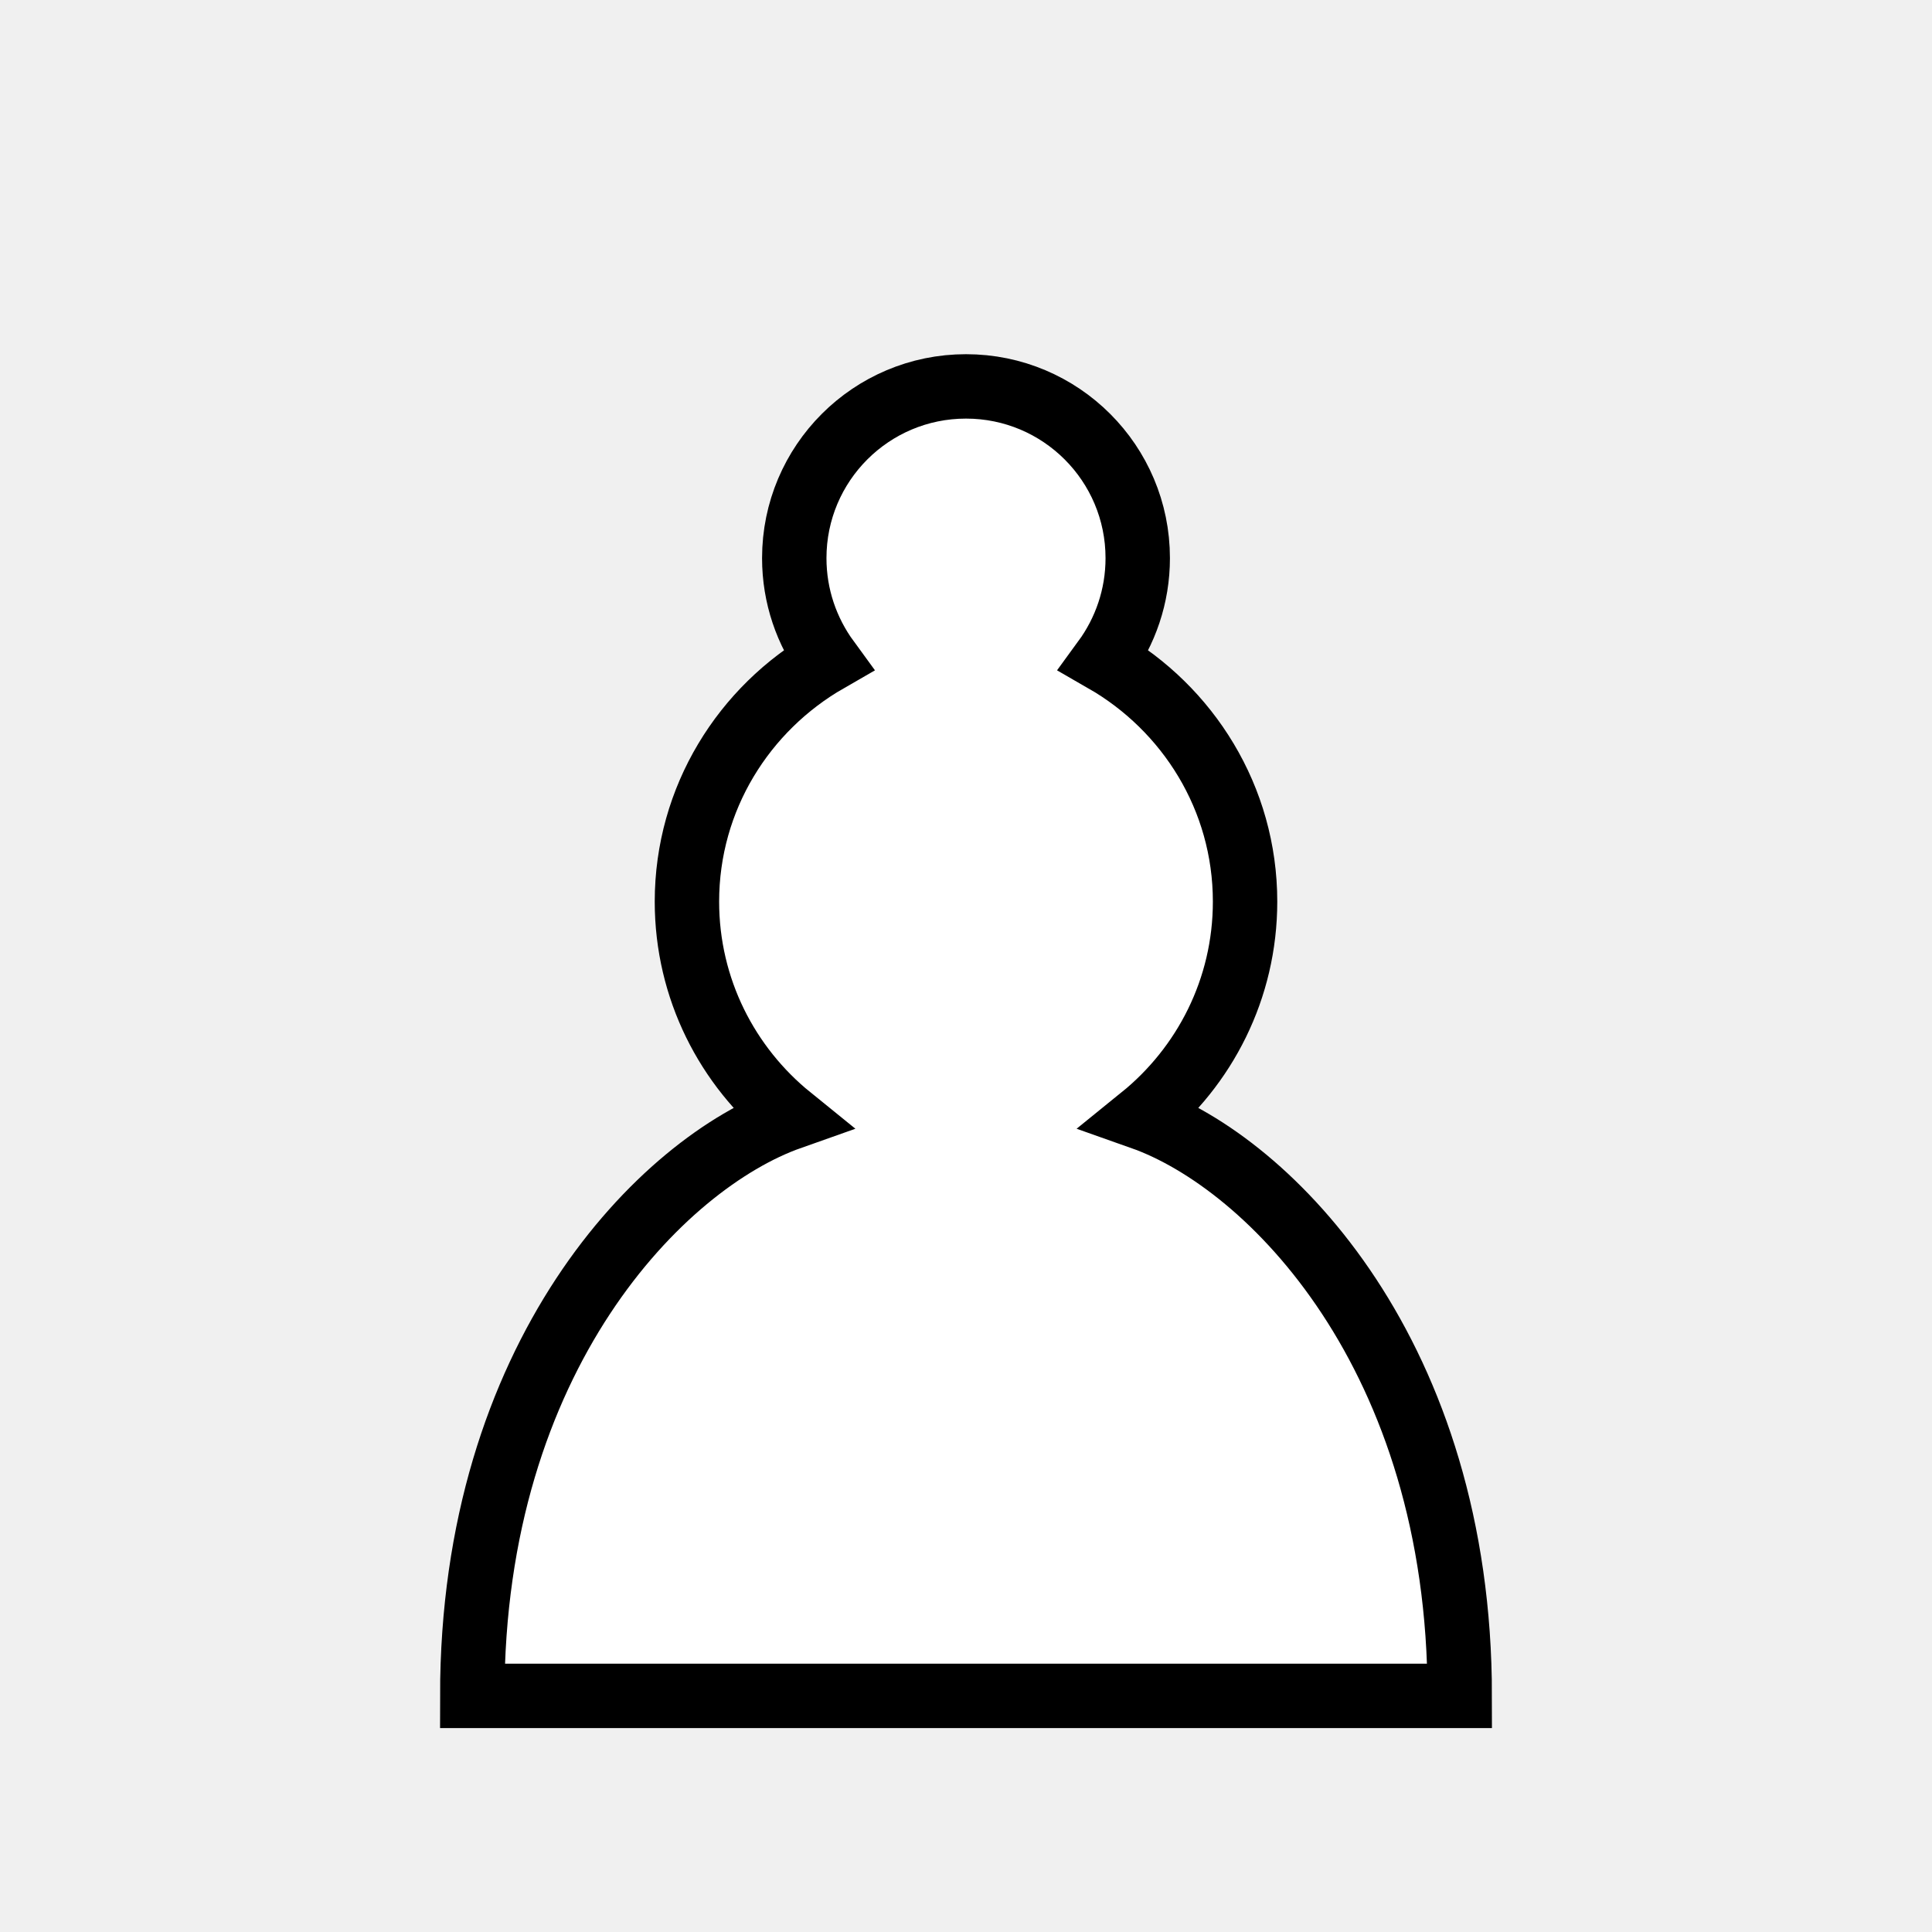
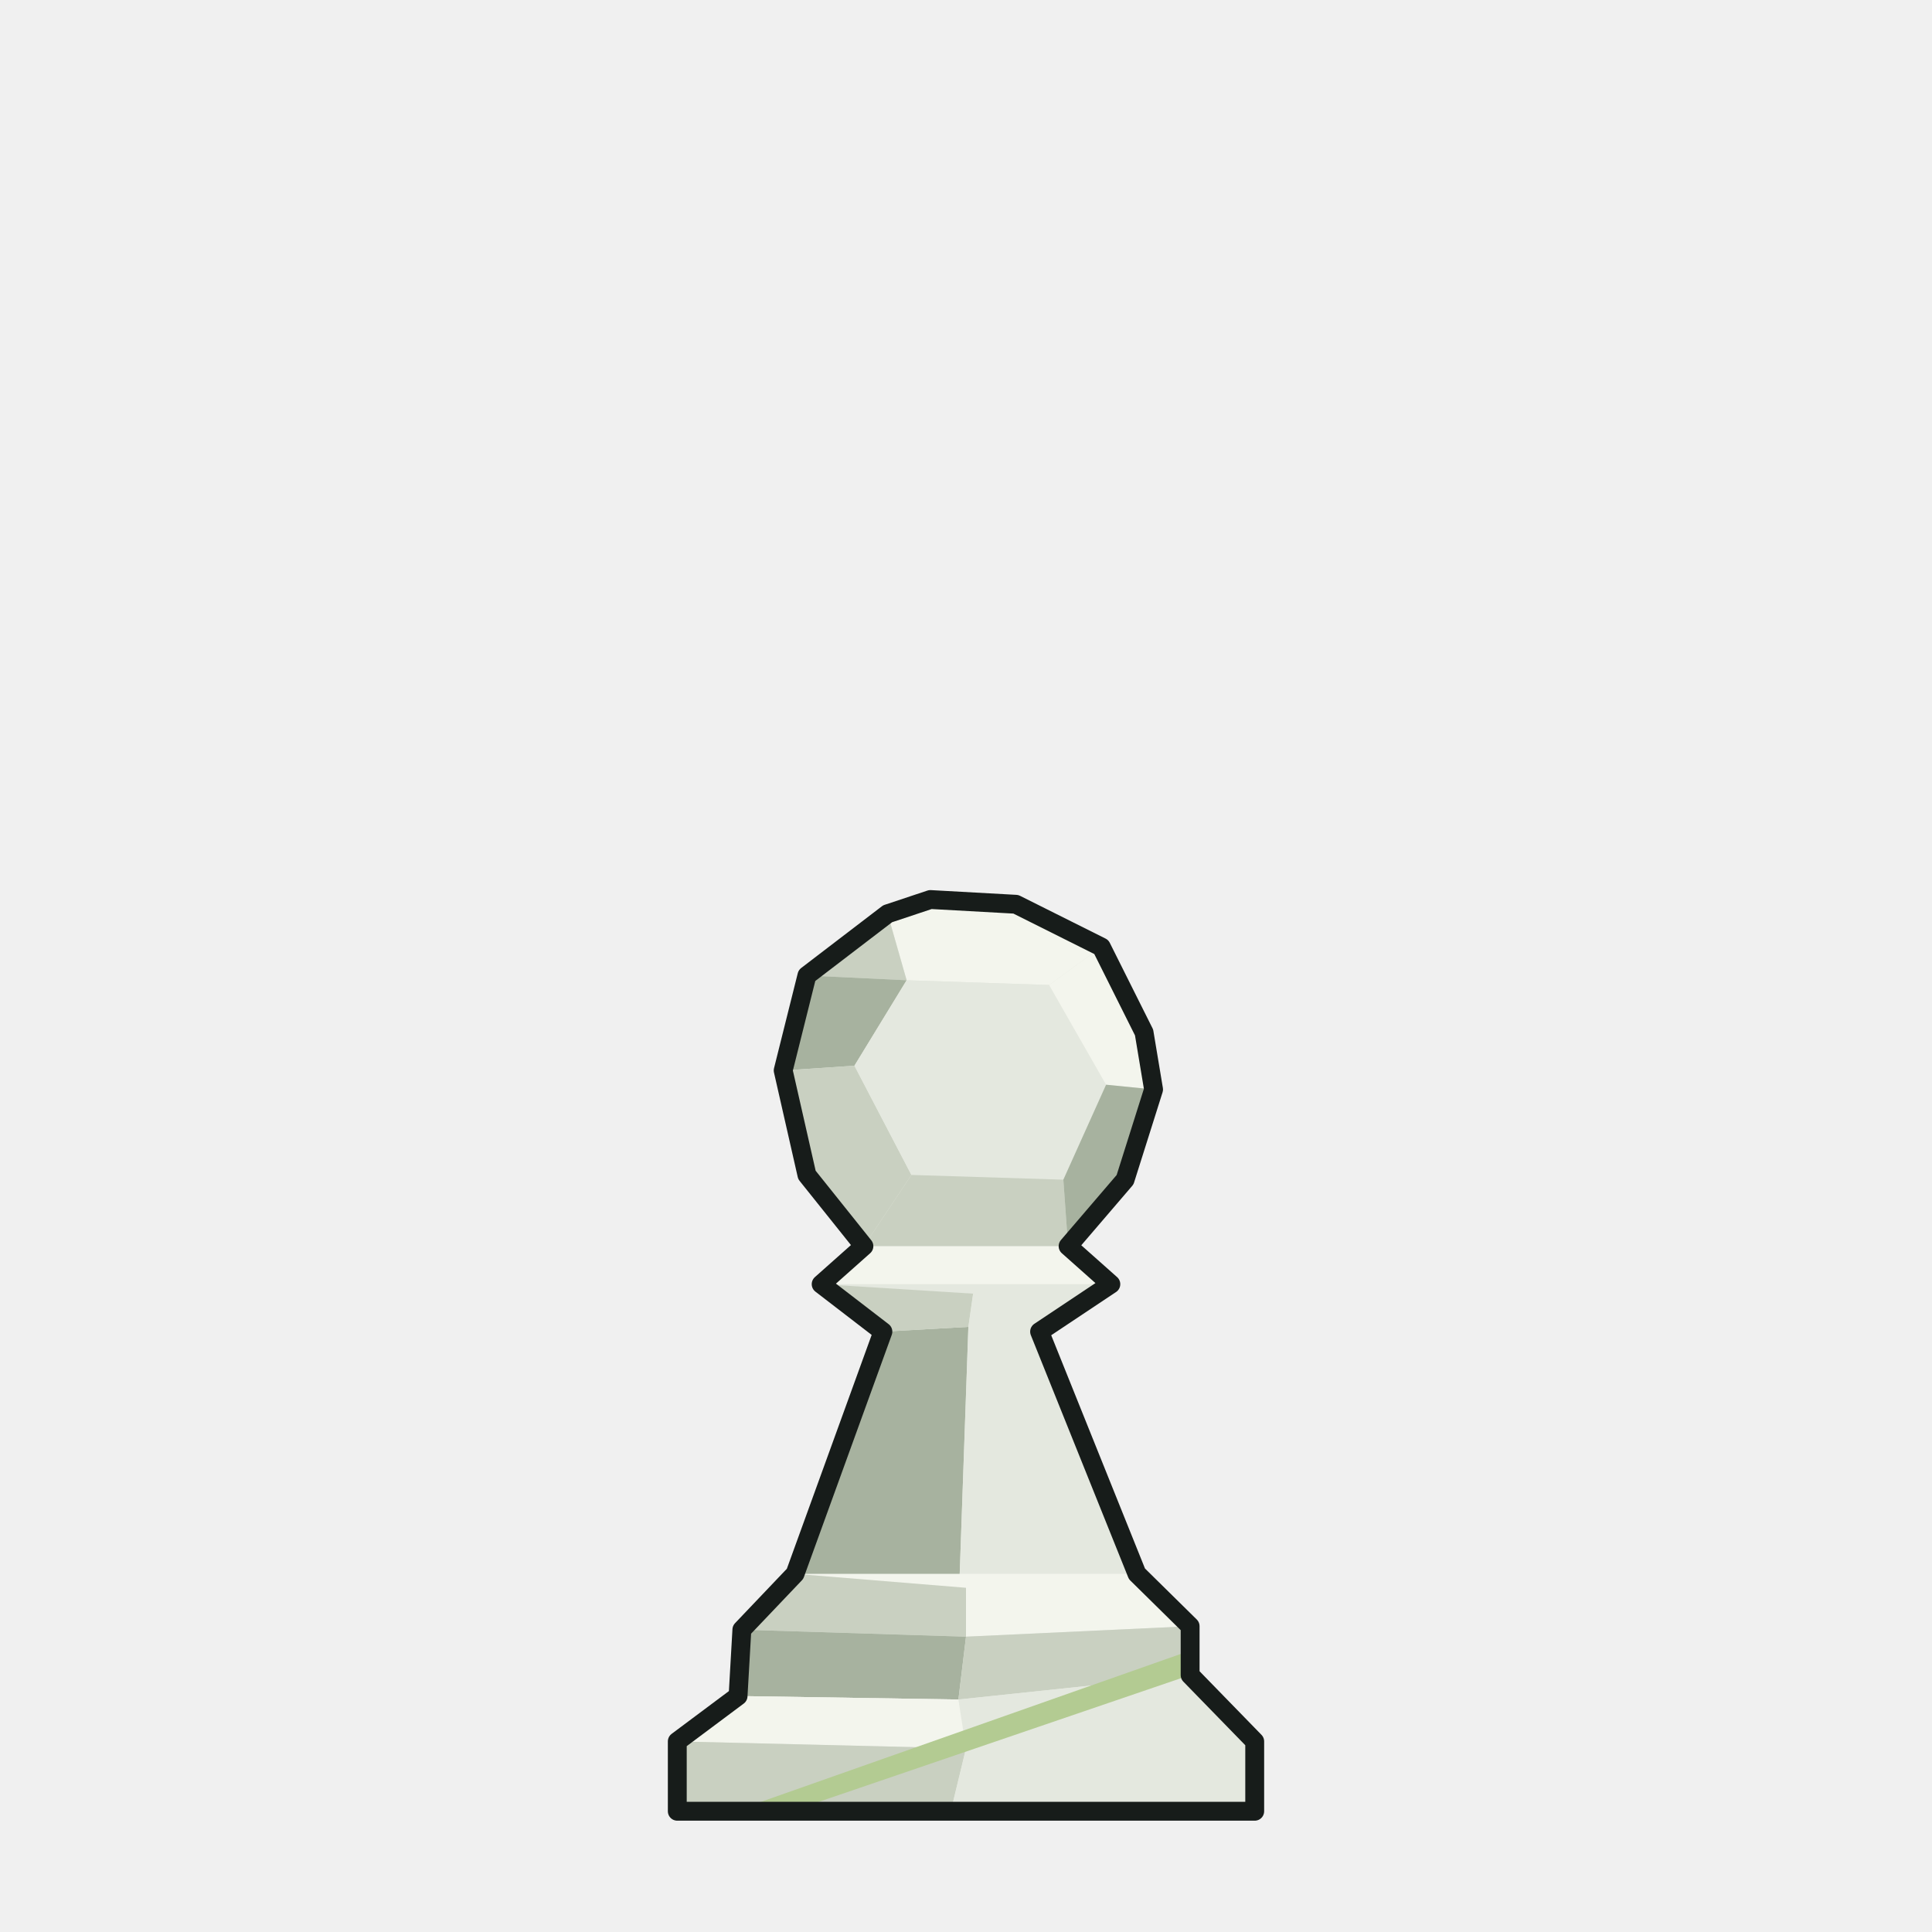
- <svg xmlns="http://www.w3.org/2000/svg" viewBox="0 0 45 45">
-   <g id="white-pawn" class="white pawn">
-     <path d="M22.5 9c-2.21 0-4 1.79-4 4 0 .89.29 1.71.78 2.38C17.33 16.5 16 18.59 16 21c0 2.03.94 3.84 2.41 5.03-3 1.06-7.41 5.55-7.41 13.47h23c0-7.92-4.41-12.41-7.41-13.47 1.47-1.19 2.41-3 2.41-5.03 0-2.41-1.33-4.5-3.28-5.62.49-.67.78-1.49.78-2.38 0-2.21-1.79-4-4-4z" fill="#fff" stroke="#000" stroke-width="1.5" stroke-linecap="round" />
+ <svg xmlns="http://www.w3.org/2000/svg" viewBox="0 0 128 128" width="128" height="128" role="img" aria-labelledby="title desc" data-piece="wp" data-artwork-version="chisel-1.0">
+   <defs>
+     <clipPath id="silhouette-clip">
+       <path d="M 52.674,104.270 L 58.494,88.225 L 54.404,85.079 L 57.236,82.562 L 53.461,77.843 L 51.888,70.921 L 53.461,64.629 L 58.809,60.539 L 61.640,59.596 L 67.303,59.910 L 72.966,62.742 L 75.798,68.404 L 76.427,72.180 L 74.539,78.157 L 70.764,82.562 L 73.596,85.079 L 68.876,88.225 L 75.326,104.270 L 78.849,107.740 L 78.849,110.978 L 83.128,115.373 L 83.128,120.000 L 44.872,120.000 L 44.872,115.373 L 48.899,112.366 L 49.151,107.971 L 52.674,104.270 Z" />
+     </clipPath>
+   </defs>
+   <path id="body" data-color-role="body" fill="#e4e8df" d="M 52.674,104.270 L 58.494,88.225 L 54.404,85.079 L 57.236,82.562 L 53.461,77.843 L 51.888,70.921 L 53.461,64.629 L 58.809,60.539 L 61.640,59.596 L 67.303,59.910 L 72.966,62.742 L 75.798,68.404 L 76.427,72.180 L 74.539,78.157 L 70.764,82.562 L 73.596,85.079 L 68.876,88.225 L 75.326,104.270 L 78.849,107.740 L 78.849,110.978 L 83.128,115.373 L 83.128,120.000 L 44.872,120.000 L 44.872,115.373 L 48.899,112.366 L 49.151,107.971 L 52.674,104.270 Z" />
+   <g id="facets" clip-path="url(#silhouette-clip)">
+     <path id="facet-00" data-color-role="body-shade" fill="#a7b29f" d="M 58.494,88.225 L 64.157,87.910 L 63.528,105.843 L 52.674,104.270 Z" />
+     <path id="facet-01" data-color-role="body-body" fill="#e4e8df" d="M 64.157,87.910 L 68.876,88.225 L 75.326,104.270 L 63.528,105.843 Z" />
+     <path id="facet-02" data-color-role="body-light" fill="#f3f5ed" d="M 58.809,60.539 L 61.640,59.596 L 67.303,59.910 L 72.966,62.742 L 69.506,65.258 L 60.067,64.944 Z" />
+     <path id="facet-03" data-color-role="body-mid" fill="#c9d0c1" d="M 58.809,60.539 L 60.067,64.944 L 53.461,64.629 Z" />
+     <path id="facet-04" data-color-role="body-shade" fill="#a7b29f" d="M 53.461,64.629 L 60.067,64.944 L 56.607,70.607 L 51.888,70.921 Z" />
+     <path id="facet-05" data-color-role="body-mid" fill="#c9d0c1" d="M 51.888,70.921 L 56.607,70.607 L 60.382,77.843 L 57.236,82.562 L 53.461,77.843 Z" />
+     <path id="facet-06" data-color-role="body-body" fill="#e4e8df" d="M 60.067,64.944 L 69.506,65.258 L 73.281,71.865 L 70.449,78.157 L 60.382,77.843 L 56.607,70.607 Z" />
+     <path id="facet-07" data-color-role="body-light" fill="#f3f5ed" d="M 69.506,65.258 L 72.966,62.742 L 75.798,68.404 L 76.427,72.180 L 73.281,71.865 Z" />
+     <path id="facet-08" data-color-role="body-mid" fill="#c9d0c1" d="M 60.382,77.843 L 70.449,78.157 L 70.764,82.562 L 64.472,84.449 L 57.236,82.562 Z" />
+     <path id="facet-09" data-color-role="body-shade" fill="#a7b29f" d="M 73.281,71.865 L 76.427,72.180 L 74.539,78.157 L 70.764,82.562 L 70.449,78.157 Z" />
+     <path id="facet-10" data-color-role="body-light" fill="#f3f5ed" d="M 57.236,82.562 L 70.764,82.562 L 73.596,85.079 L 54.404,85.079 Z" />
+     <path id="facet-11" data-color-role="body-mid" fill="#c9d0c1" d="M 54.404,85.079 L 64.472,85.708 L 64.157,87.910 L 58.494,88.225 Z" />
+     <path id="facet-12" data-color-role="body-body" fill="#e4e8df" d="M 64.472,85.708 L 73.596,85.079 L 68.876,88.225 L 64.157,87.910 Z" />
+     <path id="facet-13" data-color-role="body-light" fill="#f3f5ed" d="M 52.674,104.270 L 75.326,104.270 L 78.849,107.740 L 64.000,108.434 L 49.151,107.971 Z" />
+     <path id="facet-14" data-color-role="body-mid" fill="#c9d0c1" d="M 52.674,104.270 L 64.000,105.195 L 64.000,108.434 L 49.151,107.971 Z" />
+     <path id="facet-15" data-color-role="body-shade" fill="#a7b29f" d="M 49.151,107.971 L 64.000,108.434 L 63.497,112.597 L 48.899,112.366 Z" />
+     <path id="facet-16" data-color-role="body-mid" fill="#c9d0c1" d="M 64.000,108.434 L 78.849,107.740 L 78.849,110.978 L 63.497,112.597 Z" />
+     <path id="facet-17" data-color-role="body-body" fill="#e4e8df" d="M 48.899,112.366 L 63.497,112.597 L 78.849,110.978 L 83.128,115.373 L 64.000,115.836 L 44.872,115.373 Z" />
+     <path id="facet-18" data-color-role="body-light" fill="#f3f5ed" d="M 48.899,112.366 L 63.497,112.597 L 64.000,115.836 L 44.872,115.373 Z" />
+     <path id="facet-19" data-color-role="body-mid" fill="#c9d0c1" d="M 44.872,115.373 L 64.000,115.836 L 62.993,120.000 L 44.872,120.000 Z" />
+     <path id="facet-20" data-color-role="body-body" fill="#e4e8df" d="M 64.000,115.836 L 83.128,115.373 L 83.128,120.000 L 62.993,120.000 Z" />
  </g>
+   <g id="accent" data-color-role="accent" fill="#b3cb92" clip-path="url(#silhouette-clip)">
+     <path id="diagonal-inlay" d="M 48.647,120.000 L 52.422,120.000 L 78.849,110.978 L 78.849,109.359 Z" />
+   </g>
+   <path id="outline" data-color-role="outline" d="M 52.674,104.270 L 58.494,88.225 L 54.404,85.079 L 57.236,82.562 L 53.461,77.843 L 51.888,70.921 L 53.461,64.629 L 58.809,60.539 L 61.640,59.596 L 67.303,59.910 L 72.966,62.742 L 75.798,68.404 L 76.427,72.180 L 74.539,78.157 L 70.764,82.562 L 73.596,85.079 L 68.876,88.225 L 75.326,104.270 L 78.849,107.740 L 78.849,110.978 L 83.128,115.373 L 83.128,120.000 L 44.872,120.000 L 44.872,115.373 L 48.899,112.366 L 49.151,107.971 L 52.674,104.270 Z" fill="none" stroke="#171c1a" stroke-width="1.25" stroke-linejoin="round" />
</svg>
